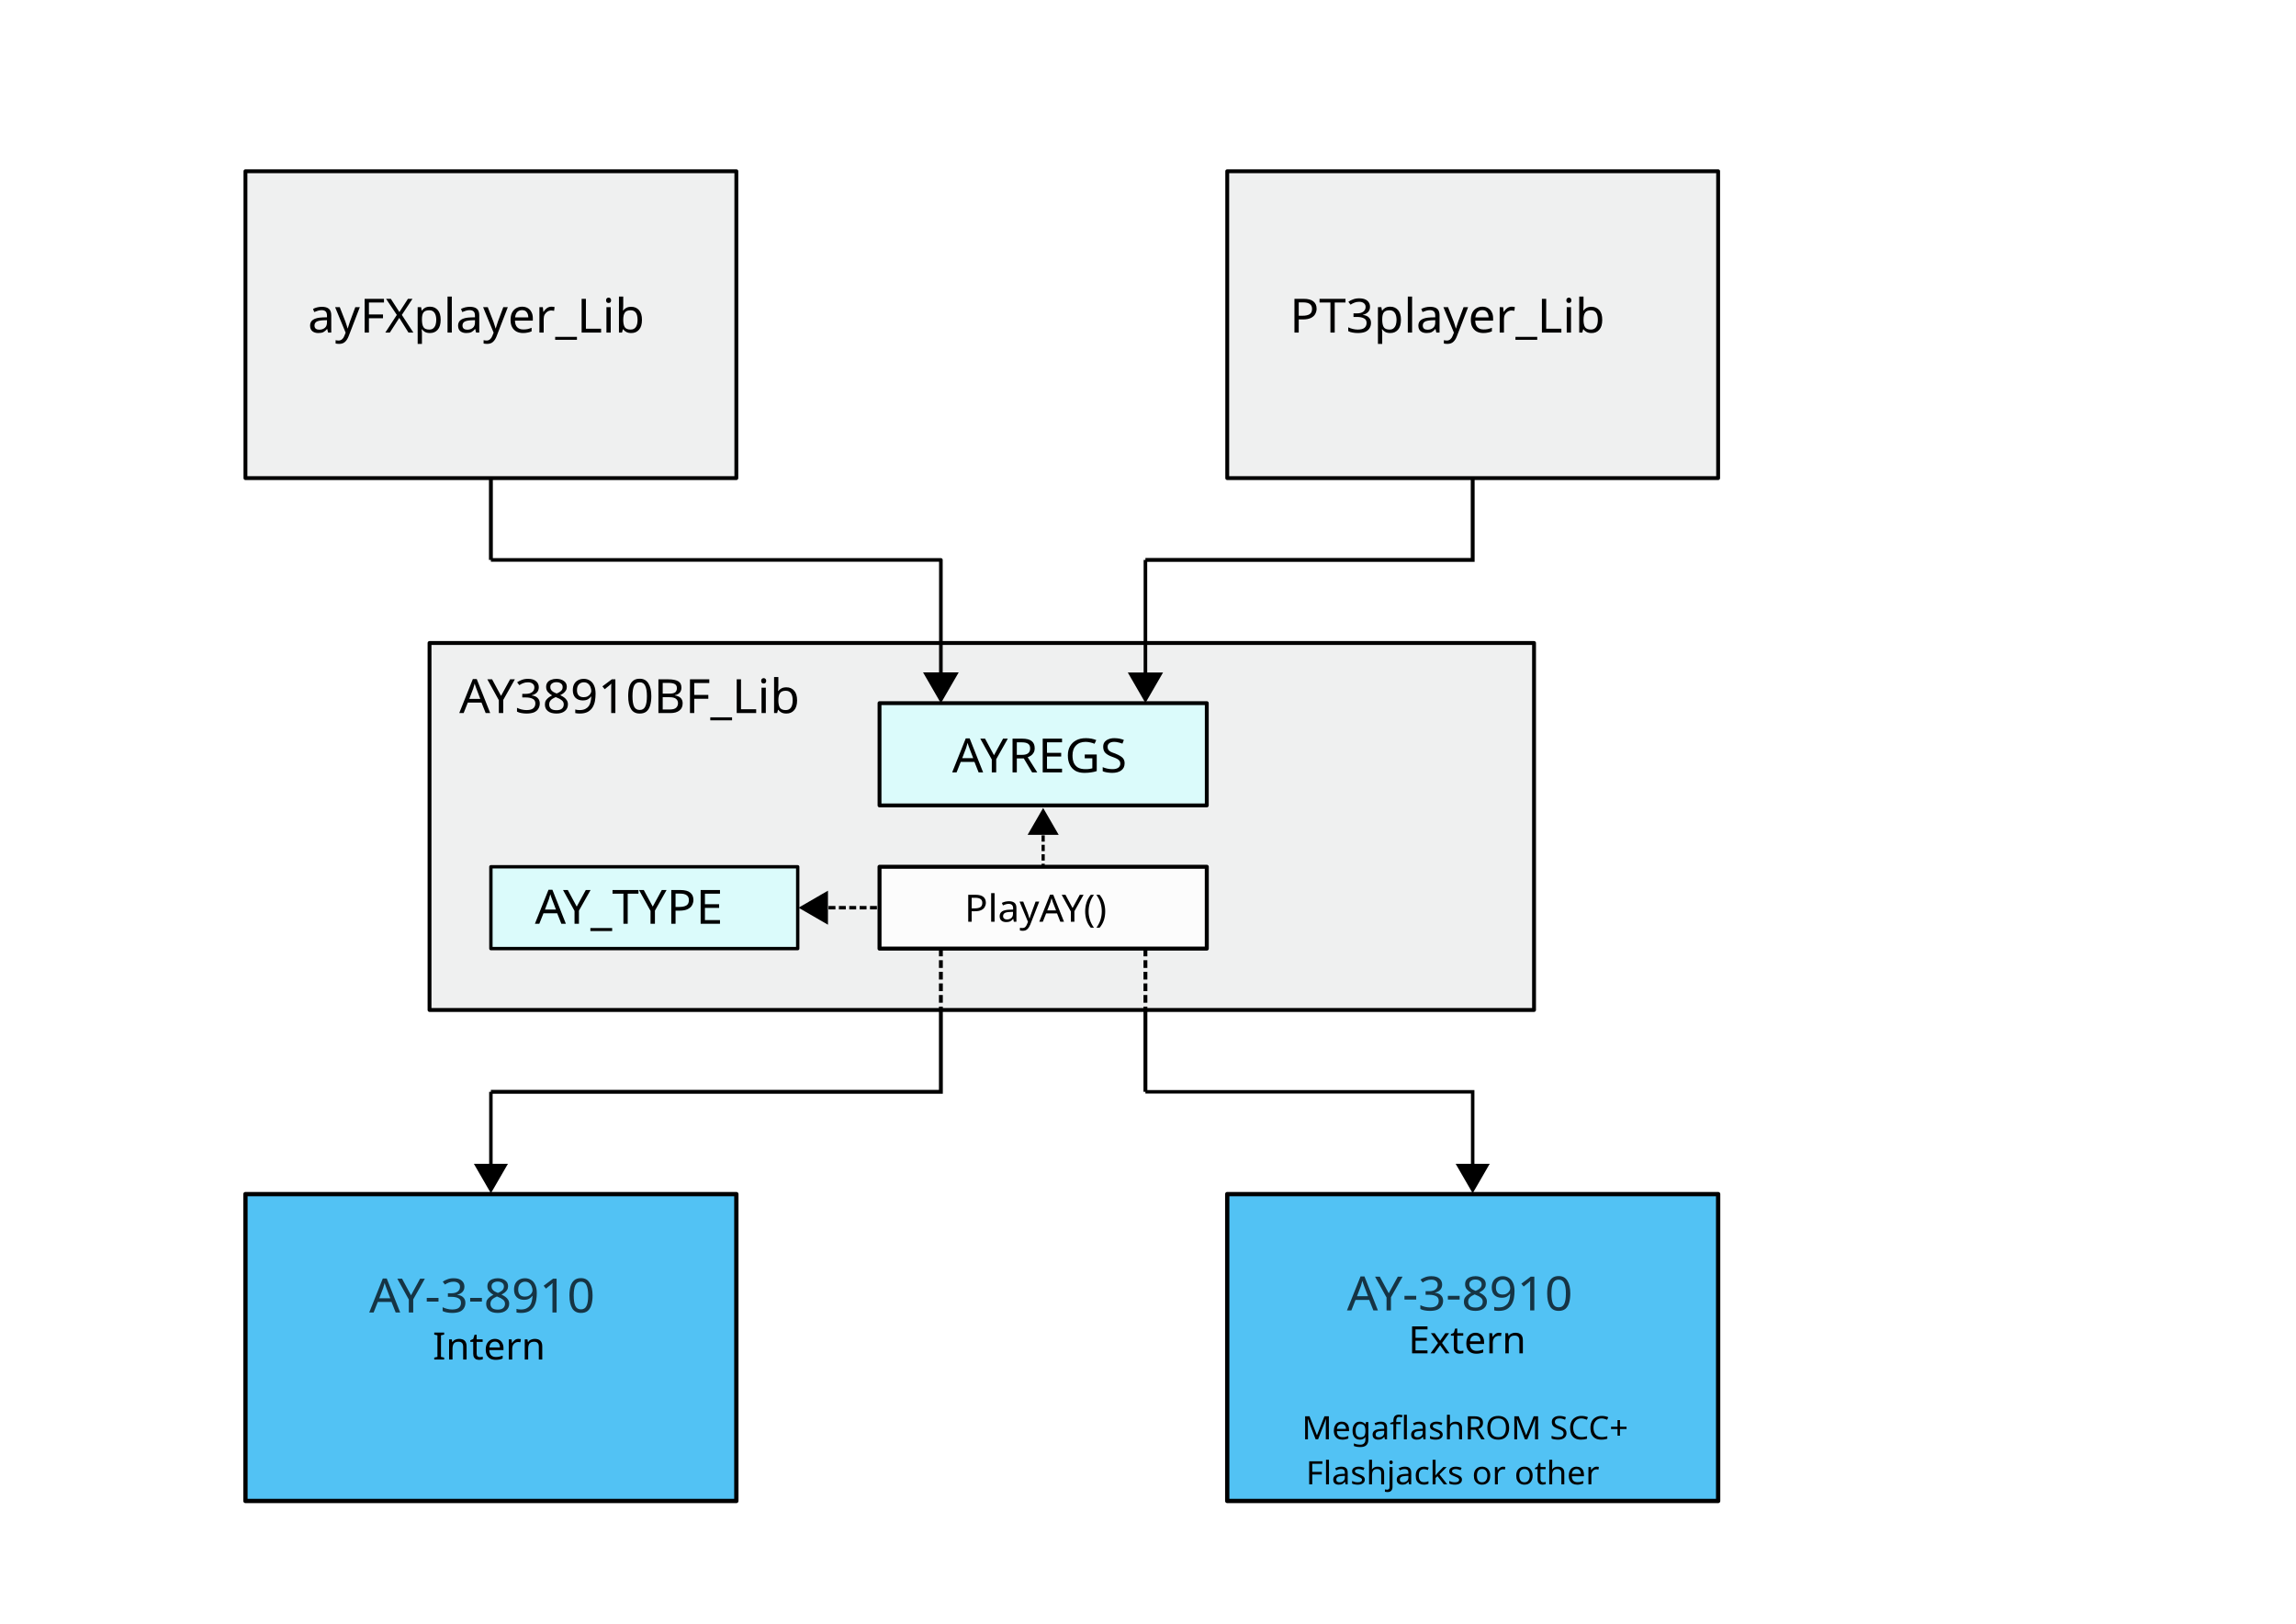
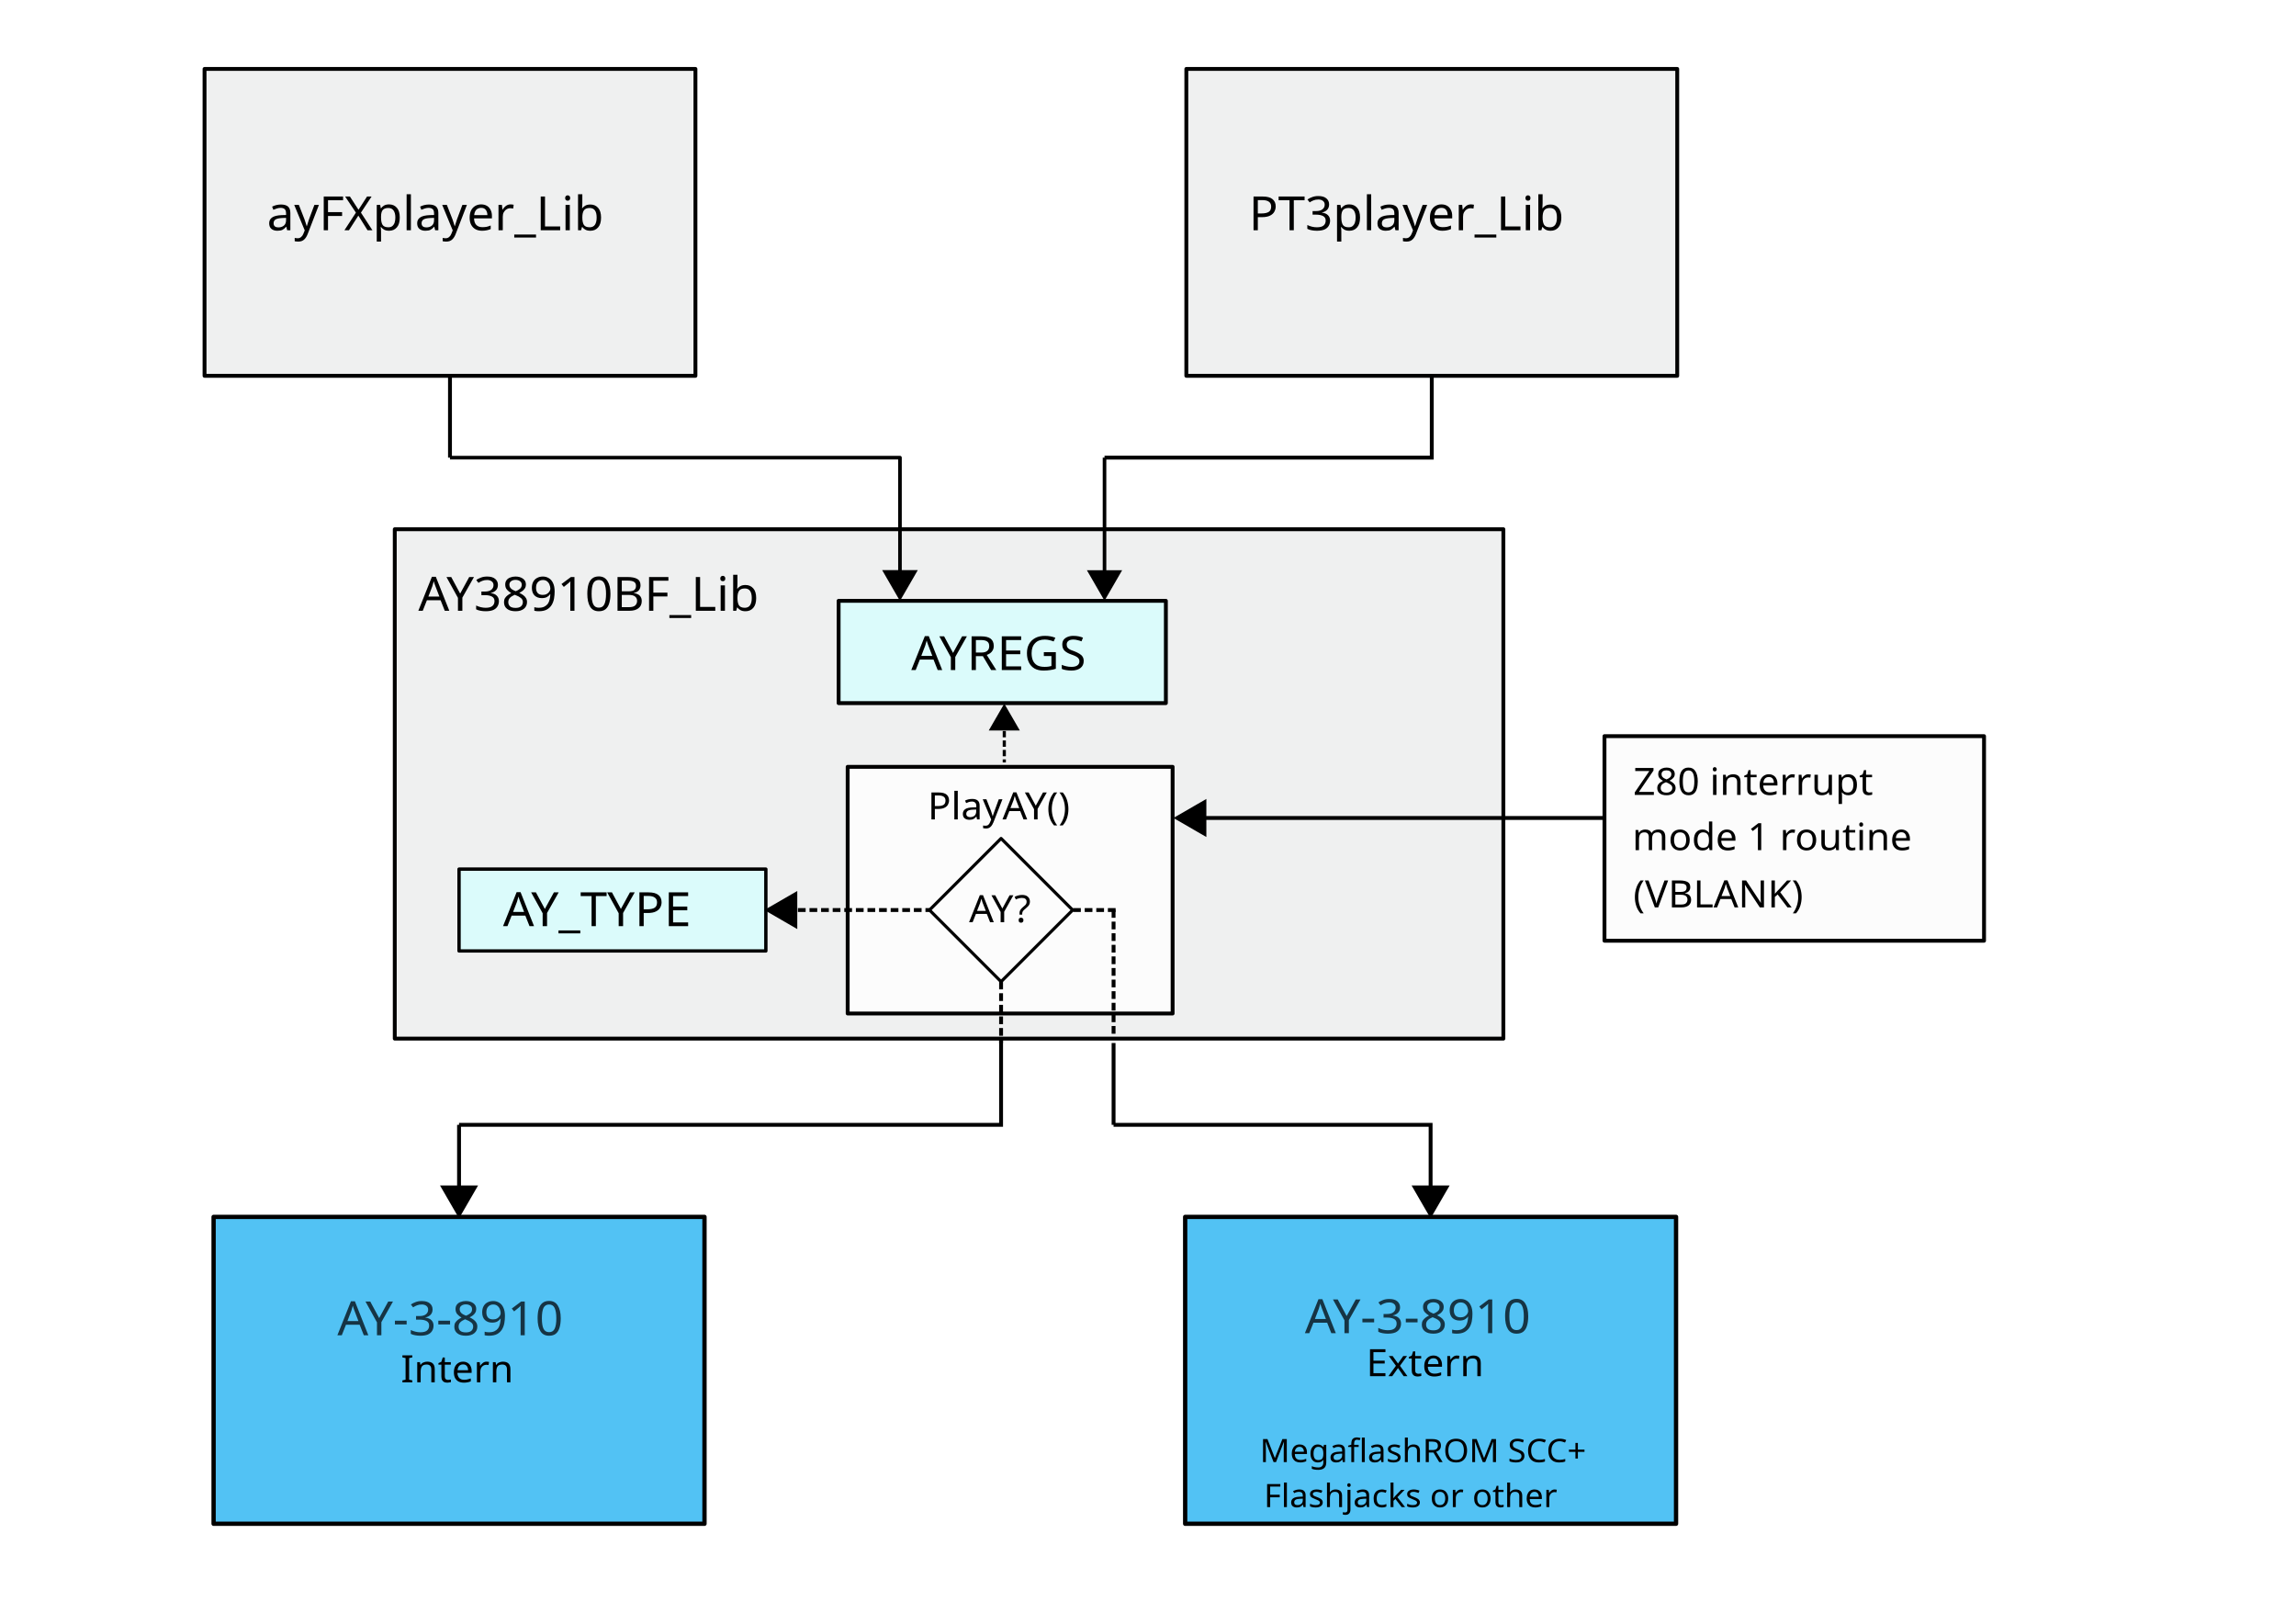
<svg xmlns="http://www.w3.org/2000/svg" width="297mm" height="210mm" viewBox="0 0 297 210" version="1.1" id="svg8">
  <defs id="defs2">
-     <marker orient="auto" refY="0.0" refX="0.0" id="marker1232" style="overflow:visible">
-       <path id="path1230" d="M 5.77,0.0 L -2.88,5.0 L -2.88,-5.0 L 5.77,0.0 z " style="fill-rule:evenodd;stroke:#000000;stroke-width:1pt;stroke-opacity:1;fill:#000000;fill-opacity:1" transform="scale(-0.8)" />
+     <marker style="overflow:visible" id="marker1232" refX="0" refY="0" orient="auto">
+       <path transform="scale(-0.8)" style="fill:#000000;fill-opacity:1;fill-rule:evenodd;stroke:#000000;stroke-width:1pt;stroke-opacity:1" d="M 5.77,0 -2.88,5 V -5 Z" id="path1230" />
    </marker>
-     <marker orient="auto" refY="0.0" refX="0.0" id="marker1226" style="overflow:visible">
-       <path id="path1224" d="M 5.77,0.0 L -2.88,5.0 L -2.88,-5.0 L 5.77,0.0 z " style="fill-rule:evenodd;stroke:#000000;stroke-width:1pt;stroke-opacity:1;fill:#000000;fill-opacity:1" transform="scale(0.8)" />
+     <marker style="overflow:visible" id="marker1226" refX="0" refY="0" orient="auto">
+       <path transform="scale(0.8)" style="fill:#000000;fill-opacity:1;fill-rule:evenodd;stroke:#000000;stroke-width:1pt;stroke-opacity:1" d="M 5.77,0 -2.88,5 V -5 Z" id="path1224" />
    </marker>
-     <marker orient="auto" refY="0.0" refX="0.0" id="marker1207" style="overflow:visible">
-       <path id="path1205" d="M 5.77,0.0 L -2.88,5.0 L -2.88,-5.0 L 5.77,0.0 z " style="fill-rule:evenodd;stroke:#000000;stroke-width:1pt;stroke-opacity:1;fill:#000000;fill-opacity:1" transform="scale(0.8)" />
+     <marker style="overflow:visible" id="marker1207" refX="0" refY="0" orient="auto">
+       <path transform="scale(0.8)" style="fill:#000000;fill-opacity:1;fill-rule:evenodd;stroke:#000000;stroke-width:1pt;stroke-opacity:1" d="M 5.77,0 -2.88,5 V -5 Z" id="path1205" />
    </marker>
-     <marker orient="auto" refY="0.0" refX="0.0" id="marker1203" style="overflow:visible">
-       <path id="path1201" d="M 5.77,0.0 L -2.88,5.0 L -2.88,-5.0 L 5.77,0.0 z " style="fill-rule:evenodd;stroke:#000000;stroke-width:1pt;stroke-opacity:1;fill:#000000;fill-opacity:1" transform="scale(0.8)" />
+     <marker style="overflow:visible" id="marker1203" refX="0" refY="0" orient="auto">
+       <path transform="scale(0.8)" style="fill:#000000;fill-opacity:1;fill-rule:evenodd;stroke:#000000;stroke-width:1pt;stroke-opacity:1" d="M 5.77,0 -2.88,5 V -5 Z" id="path1201" />
    </marker>
-     <marker orient="auto" refY="0.0" refX="0.0" id="marker1199" style="overflow:visible">
-       <path id="path1197" d="M 5.77,0.0 L -2.88,5.0 L -2.88,-5.0 L 5.77,0.0 z " style="fill-rule:evenodd;stroke:#000000;stroke-width:1pt;stroke-opacity:1;fill:#000000;fill-opacity:1" transform="scale(0.8)" />
+     <marker style="overflow:visible" id="marker1199" refX="0" refY="0" orient="auto">
+       <path transform="scale(0.8)" style="fill:#000000;fill-opacity:1;fill-rule:evenodd;stroke:#000000;stroke-width:1pt;stroke-opacity:1" d="M 5.77,0 -2.88,5 V -5 Z" id="path1197" />
    </marker>
-     <marker orient="auto" refY="0.0" refX="0.0" id="TriangleOutL" style="overflow:visible">
-       <path id="path1061" d="M 5.77,0.0 L -2.88,5.0 L -2.88,-5.0 L 5.77,0.0 z " style="fill-rule:evenodd;stroke:#000000;stroke-width:1pt;stroke-opacity:1;fill:#000000;fill-opacity:1" transform="scale(0.8)" />
+     <marker style="overflow:visible" id="TriangleOutL" refX="0" refY="0" orient="auto">
+       <path transform="scale(0.8)" style="fill:#000000;fill-opacity:1;fill-rule:evenodd;stroke:#000000;stroke-width:1pt;stroke-opacity:1" d="M 5.77,0 -2.88,5 V -5 Z" id="path1061" />
    </marker>
-     <marker orient="auto" refY="0.0" refX="0.0" id="marker1193" style="overflow:visible">
-       <path id="path1191" d="M 5.77,0.0 L -2.88,5.0 L -2.88,-5.0 L 5.77,0.0 z " style="fill-rule:evenodd;stroke:#000000;stroke-width:1pt;stroke-opacity:1;fill:#000000;fill-opacity:1" transform="scale(-0.8)" />
+     <marker style="overflow:visible" id="marker1193" refX="0" refY="0" orient="auto">
+       <path transform="scale(-0.8)" style="fill:#000000;fill-opacity:1;fill-rule:evenodd;stroke:#000000;stroke-width:1pt;stroke-opacity:1" d="M 5.77,0 -2.88,5 V -5 Z" id="path1191" />
    </marker>
-     <marker orient="auto" refY="0.0" refX="0.0" id="TriangleInM" style="overflow:visible">
-       <path id="path1055" d="M 5.77,0.0 L -2.88,5.0 L -2.88,-5.0 L 5.77,0.0 z " style="fill-rule:evenodd;stroke:#000000;stroke-width:1pt;stroke-opacity:1;fill:#000000;fill-opacity:1" transform="scale(-0.4)" />
+     <marker style="overflow:visible" id="TriangleInM" refX="0" refY="0" orient="auto">
+       <path transform="scale(-0.4)" style="fill:#000000;fill-opacity:1;fill-rule:evenodd;stroke:#000000;stroke-width:1pt;stroke-opacity:1" d="M 5.77,0 -2.88,5 V -5 Z" id="path1055" />
    </marker>
-     <marker orient="auto" refY="0.0" refX="0.0" id="TriangleInL" style="overflow:visible">
-       <path id="path1052" d="M 5.77,0.0 L -2.88,5.0 L -2.88,-5.0 L 5.77,0.0 z " style="fill-rule:evenodd;stroke:#000000;stroke-width:1pt;stroke-opacity:1;fill:#000000;fill-opacity:1" transform="scale(-0.8)" />
+     <marker style="overflow:visible" id="TriangleInL" refX="0" refY="0" orient="auto">
+       <path transform="scale(-0.8)" style="fill:#000000;fill-opacity:1;fill-rule:evenodd;stroke:#000000;stroke-width:1pt;stroke-opacity:1" d="M 5.77,0 -2.88,5 V -5 Z" id="path1052" />
    </marker>
-     <marker orient="auto" refY="0.0" refX="0.0" id="marker1185" style="overflow:visible">
-       <path id="path937" style="fill-rule:evenodd;stroke-width:0.625;stroke-linejoin:round;stroke:#000000;stroke-opacity:1;fill:#000000;fill-opacity:1" d="M 8.719,4.034 L -2.207,0.016 L 8.719,-4.002 C 6.973,-1.63 6.983,1.616 8.719,4.034 z " transform="scale(1.1) translate(1,0)" />
+     <marker style="overflow:visible" id="marker1185" refX="0" refY="0" orient="auto">
+       <path transform="matrix(1.1,0,0,1.1,1.1,0)" d="M 8.719,4.034 -2.207,0.016 8.719,-4.002 c -1.745,2.372 -1.735,5.617 -6e-7,8.035 z" style="fill:#000000;fill-opacity:1;fill-rule:evenodd;stroke:#000000;stroke-width:0.625;stroke-linejoin:round;stroke-opacity:1" id="path937" />
    </marker>
-     <marker orient="auto" refY="0.0" refX="0.0" id="marker1182" style="overflow:visible;">
-       <path id="path940" style="fill-rule:evenodd;stroke-width:0.625;stroke-linejoin:round;stroke:#000000;stroke-opacity:1;fill:#000000;fill-opacity:1" d="M 8.719,4.034 L -2.207,0.016 L 8.719,-4.002 C 6.973,-1.63 6.983,1.616 8.719,4.034 z " transform="scale(1.1) rotate(180) translate(1,0)" />
+     <marker style="overflow:visible" id="marker1182" refX="0" refY="0" orient="auto">
+       <path transform="matrix(-1.1,0,0,-1.1,-1.1,0)" d="M 8.719,4.034 -2.207,0.016 8.719,-4.002 c -1.745,2.372 -1.735,5.617 -6e-7,8.035 z" style="fill:#000000;fill-opacity:1;fill-rule:evenodd;stroke:#000000;stroke-width:0.625;stroke-linejoin:round;stroke-opacity:1" id="path940" />
    </marker>
-     <marker orient="auto" refY="0.0" refX="0.0" id="marker13357" style="overflow:visible;">
-       <path id="path13355" style="fill-rule:evenodd;stroke-width:0.625;stroke-linejoin:round;stroke:#000000;stroke-opacity:1;fill:#000000;fill-opacity:1" d="M 8.719,4.034 L -2.207,0.016 L 8.719,-4.002 C 6.973,-1.63 6.983,1.616 8.719,4.034 z " transform="scale(1.1) rotate(180) translate(1,0)" />
+     <marker style="overflow:visible" id="marker13357" refX="0" refY="0" orient="auto">
+       <path transform="matrix(-1.1,0,0,-1.1,-1.1,0)" d="M 8.719,4.034 -2.207,0.016 8.719,-4.002 c -1.745,2.372 -1.735,5.617 -6e-7,8.035 z" style="fill:#000000;fill-opacity:1;fill-rule:evenodd;stroke:#000000;stroke-width:0.625;stroke-linejoin:round;stroke-opacity:1" id="path13355" />
    </marker>
-     <marker orient="auto" refY="0.0" refX="0.0" id="marker11904" style="overflow:visible;">
-       <path id="path11902" style="fill-rule:evenodd;stroke-width:0.625;stroke-linejoin:round;stroke:#000000;stroke-opacity:1;fill:#000000;fill-opacity:1" d="M 8.719,4.034 L -2.207,0.016 L 8.719,-4.002 C 6.973,-1.63 6.983,1.616 8.719,4.034 z " transform="scale(1.1) rotate(180) translate(1,0)" />
+     <marker style="overflow:visible" id="marker11904" refX="0" refY="0" orient="auto">
+       <path transform="matrix(-1.1,0,0,-1.1,-1.1,0)" d="M 8.719,4.034 -2.207,0.016 8.719,-4.002 c -1.745,2.372 -1.735,5.617 -6e-7,8.035 z" style="fill:#000000;fill-opacity:1;fill-rule:evenodd;stroke:#000000;stroke-width:0.625;stroke-linejoin:round;stroke-opacity:1" id="path11902" />
    </marker>
-     <marker orient="auto" refY="0.0" refX="0.0" id="marker6699" style="overflow:visible;">
-       <path id="path6697" style="fill-rule:evenodd;stroke-width:0.625;stroke-linejoin:round;stroke:#000000;stroke-opacity:1;fill:#000000;fill-opacity:1" d="M 8.719,4.034 L -2.207,0.016 L 8.719,-4.002 C 6.973,-1.63 6.983,1.616 8.719,4.034 z " transform="scale(1.1) rotate(180) translate(1,0)" />
+     <marker style="overflow:visible" id="marker6699" refX="0" refY="0" orient="auto">
+       <path transform="matrix(-1.1,0,0,-1.1,-1.1,0)" d="M 8.719,4.034 -2.207,0.016 8.719,-4.002 c -1.745,2.372 -1.735,5.617 -6e-7,8.035 z" style="fill:#000000;fill-opacity:1;fill-rule:evenodd;stroke:#000000;stroke-width:0.625;stroke-linejoin:round;stroke-opacity:1" id="path6697" />
    </marker>
-     <marker orient="auto" refY="0.0" refX="0.0" id="marker6647" style="overflow:visible;">
-       <path id="path6645" style="fill-rule:evenodd;stroke-width:0.625;stroke-linejoin:round;stroke:#000000;stroke-opacity:1;fill:#000000;fill-opacity:1" d="M 8.719,4.034 L -2.207,0.016 L 8.719,-4.002 C 6.973,-1.63 6.983,1.616 8.719,4.034 z " transform="scale(1.1) rotate(180) translate(1,0)" />
+     <marker style="overflow:visible" id="marker6647" refX="0" refY="0" orient="auto">
+       <path transform="matrix(-1.1,0,0,-1.1,-1.1,0)" d="M 8.719,4.034 -2.207,0.016 8.719,-4.002 c -1.745,2.372 -1.735,5.617 -6e-7,8.035 z" style="fill:#000000;fill-opacity:1;fill-rule:evenodd;stroke:#000000;stroke-width:0.625;stroke-linejoin:round;stroke-opacity:1" id="path6645" />
    </marker>
-     <marker orient="auto" refY="0.0" refX="0.0" id="Arrow2Lend" style="overflow:visible;">
-       <path id="path5108" style="fill-rule:evenodd;stroke-width:0.625;stroke-linejoin:round;stroke:#000000;stroke-opacity:1;fill:#000000;fill-opacity:1" d="M 8.719,4.034 L -2.207,0.016 L 8.719,-4.002 C 6.973,-1.63 6.983,1.616 8.719,4.034 z " transform="scale(1.1) rotate(180) translate(1,0)" />
+     <marker style="overflow:visible" id="Arrow2Lend" refX="0" refY="0" orient="auto">
+       <path transform="matrix(-1.1,0,0,-1.1,-1.1,0)" d="M 8.719,4.034 -2.207,0.016 8.719,-4.002 c -1.745,2.372 -1.735,5.617 -6e-7,8.035 z" style="fill:#000000;fill-opacity:1;fill-rule:evenodd;stroke:#000000;stroke-width:0.625;stroke-linejoin:round;stroke-opacity:1" id="path5108" />
    </marker>
-     <marker orient="auto" refY="0.0" refX="0.0" id="Arrow2Lstart" style="overflow:visible">
-       <path id="path5105" style="fill-rule:evenodd;stroke-width:0.625;stroke-linejoin:round;stroke:#000000;stroke-opacity:1;fill:#000000;fill-opacity:1" d="M 8.719,4.034 L -2.207,0.016 L 8.719,-4.002 C 6.973,-1.63 6.983,1.616 8.719,4.034 z " transform="scale(1.1) translate(1,0)" />
+     <marker style="overflow:visible" id="Arrow2Lstart" refX="0" refY="0" orient="auto">
+       <path transform="matrix(1.1,0,0,1.1,1.1,0)" d="M 8.719,4.034 -2.207,0.016 8.719,-4.002 c -1.745,2.372 -1.735,5.617 -6e-7,8.035 z" style="fill:#000000;fill-opacity:1;fill-rule:evenodd;stroke:#000000;stroke-width:0.625;stroke-linejoin:round;stroke-opacity:1" id="path5105" />
    </marker>
-     <marker orient="auto" refY="0.0" refX="0.0" id="Arrow1Lstart" style="overflow:visible">
-       <path id="path5087" d="M 0.0,0.0 L 5.0,-5.0 L -12.5,0.0 L 5.0,5.0 L 0.0,0.0 z " style="fill-rule:evenodd;stroke:#000000;stroke-width:1pt;stroke-opacity:1;fill:#000000;fill-opacity:1" transform="scale(0.8) translate(12.5,0)" />
+     <marker style="overflow:visible" id="Arrow1Lstart" refX="0" refY="0" orient="auto">
+       <path transform="matrix(0.8,0,0,0.8,10,0)" style="fill:#000000;fill-opacity:1;fill-rule:evenodd;stroke:#000000;stroke-width:1pt;stroke-opacity:1" d="M 0,0 5,-5 -12.5,0 5,5 Z" id="path5087" />
    </marker>
-     <marker style="overflow:visible;" id="marker6217" refX="0.0" refY="0.0" orient="auto">
-       <path transform="scale(0.8) rotate(180) translate(12.5,0)" style="fill-rule:evenodd;stroke:#000000;stroke-width:1pt;stroke-opacity:1;fill:#000000;fill-opacity:1" d="M 0.0,0.0 L 5.0,-5.0 L -12.5,0.0 L 5.0,5.0 L 0.0,0.0 z " id="path6215" />
+     <marker orient="auto" refY="0" refX="0" id="marker6217" style="overflow:visible">
+       <path id="path6215" d="M 0,0 5,-5 -12.5,0 5,5 Z" style="fill:#000000;fill-opacity:1;fill-rule:evenodd;stroke:#000000;stroke-width:1pt;stroke-opacity:1" transform="matrix(-0.8,0,0,-0.8,-10,0)" />
+     </marker>
+     <marker style="overflow:visible" id="marker1193-6" refX="0" refY="0" orient="auto">
+       <path transform="scale(-0.8)" style="fill:#000000;fill-opacity:1;fill-rule:evenodd;stroke:#000000;stroke-width:1pt;stroke-opacity:1" d="M 5.77,0 -2.88,5 V -5 Z" id="path1191-4" />
    </marker>
  </defs>
  <g id="layer1" transform="translate(0,-87)">
-     <rect style="opacity:1;fill:none;fill-opacity:0.992;stroke:none;stroke-width:0.496;stroke-linecap:butt;stroke-linejoin:round;stroke-miterlimit:4;stroke-dasharray:none;stroke-dashoffset:0;stroke-opacity:1;paint-order:normal" id="rect888" width="227.542" height="185.208" x="13.229" y="101.208" />
-     <g id="g13475" transform="translate(-7.6293945e-6,-5.291662)">
-       <rect style="opacity:1;fill:#eff0f0;fill-opacity:1;stroke:#000000;stroke-width:0.5;stroke-linecap:square;stroke-linejoin:round;stroke-miterlimit:4;stroke-dasharray:none;stroke-opacity:1;paint-order:normal" id="rect5055" width="63.5" height="39.688" x="31.75" y="114.438" />
-       <text xml:space="preserve" style="font-style:normal;font-weight:normal;font-size:10.328px;line-height:1.25;font-family:sans-serif;letter-spacing:0px;word-spacing:0px;fill:#000000;fill-opacity:1;stroke:none;stroke-width:0.258" x="39.307" y="137.084" id="text5059" transform="scale(1.013181,0.98699)">
-         <tspan id="tspan5057" x="39.307" y="137.084" style="font-size:6.197px;stroke-width:0.258">ayFXplayer_Lib</tspan>
-       </text>
-     </g>
-     <flowRoot xml:space="preserve" id="flowRoot5063" style="font-style:normal;font-weight:normal;font-size:40px;line-height:1.25;font-family:sans-serif;letter-spacing:0px;word-spacing:0px;fill:#000000;fill-opacity:1;stroke:none" transform="matrix(0.2645833,0,0,0.2645833,0,87)">
+     <rect style="opacity:1;fill:none;fill-opacity:0.992;stroke:none;stroke-width:0.496;stroke-linecap:butt;stroke-linejoin:round;stroke-miterlimit:4;stroke-dasharray:none;stroke-dashoffset:0;stroke-opacity:1;paint-order:normal" id="rect888" width="227.542" height="185.208" x="-5.67" y="51.693" />
+     <flowRoot xml:space="preserve" id="flowRoot5063" style="font-style:normal;font-weight:normal;font-size:40px;line-height:1.25;font-family:sans-serif;letter-spacing:0px;word-spacing:0px;fill:#000000;fill-opacity:1;stroke:none" transform="matrix(0.2645833,0,0,0.2645833,-18.8988,37.48511)">
      <flowRegion id="flowRegion5065">
        <rect id="rect5067" width="410" height="150" x="370" y="263.701" />
      </flowRegion>
      <flowPara id="flowPara5069" />
    </flowRoot>
-     <g id="g13470" transform="translate(-7.6293945e-6,-5.291662)">
-       <rect style="opacity:1;fill:#eff0f0;fill-opacity:1;stroke:#000000;stroke-width:0.5;stroke-linecap:square;stroke-linejoin:round;stroke-miterlimit:4;stroke-dasharray:none;stroke-opacity:1;paint-order:normal" id="rect5071" width="63.5" height="39.688" x="158.75" y="114.438" />
-       <text xml:space="preserve" style="font-style:normal;font-weight:normal;font-size:10.328px;line-height:1.25;font-family:sans-serif;letter-spacing:0px;word-spacing:0px;fill:#000000;fill-opacity:1;stroke:none;stroke-width:0.258" x="164.655" y="137.084" id="text5075" transform="scale(1.013181,0.98699)">
-         <tspan id="tspan5073" x="164.655" y="137.084" style="font-size:6.197px;stroke-width:0.258">PT3player_Lib</tspan>
+     <g id="g7601">
+       <g transform="translate(-5.291667,-18.52083)" id="g13475">
+         <rect y="114.438" x="31.75" height="39.688" width="63.5" id="rect5055" style="opacity:1;fill:#eff0f0;fill-opacity:1;stroke:#000000;stroke-width:0.5;stroke-linecap:square;stroke-linejoin:round;stroke-miterlimit:4;stroke-dasharray:none;stroke-opacity:1;paint-order:normal" />
+         <text transform="scale(1.013181,0.98699)" id="text5059" y="137.084" x="39.307" style="font-style:normal;font-weight:normal;font-size:10.328px;line-height:1.25;font-family:sans-serif;letter-spacing:0px;word-spacing:0px;fill:#000000;fill-opacity:1;stroke:none;stroke-width:0.258" xml:space="preserve">
+           <tspan style="font-size:6.197px;stroke-width:0.258" y="137.084" x="39.307" id="tspan5057">ayFXplayer_Lib</tspan>
+         </text>
+       </g>
+       <g transform="translate(-5.291667,-18.52083)" id="g13470">
+         <rect y="114.438" x="158.75" height="39.688" width="63.5" id="rect5071" style="opacity:1;fill:#eff0f0;fill-opacity:1;stroke:#000000;stroke-width:0.5;stroke-linecap:square;stroke-linejoin:round;stroke-miterlimit:4;stroke-dasharray:none;stroke-opacity:1;paint-order:normal" />
+         <text transform="scale(1.013181,0.98699)" id="text5075" y="137.084" x="164.655" style="font-style:normal;font-weight:normal;font-size:10.328px;line-height:1.25;font-family:sans-serif;letter-spacing:0px;word-spacing:0px;fill:#000000;fill-opacity:1;stroke:none;stroke-width:0.258" xml:space="preserve">
+           <tspan style="font-size:6.197px;stroke-width:0.258" y="137.084" x="164.655" id="tspan5073">PT3player_Lib</tspan>
+         </text>
+       </g>
+       <path id="path6197" d="M 58.208,146.188 V 135.604" style="display:inline;fill:none;fill-rule:evenodd;stroke:#000000;stroke-width:0.5;stroke-linecap:butt;stroke-linejoin:miter;stroke-miterlimit:4;stroke-dasharray:none;stroke-opacity:1" />
+       <path id="path6695" d="m 144.047,232.479 h 41.01 v 9.26" style="display:inline;fill:none;fill-rule:evenodd;stroke:#000000;stroke-width:0.5;stroke-linecap:butt;stroke-linejoin:miter;stroke-miterlimit:4;stroke-dasharray:none;stroke-opacity:1;marker-end:url(#marker1203)" />
+       <path id="path10833" d="m 144.047,221.896 v 10.583 h -1e-5" style="display:inline;fill:none;fill-rule:evenodd;stroke:#000000;stroke-width:0.5;stroke-linecap:butt;stroke-linejoin:miter;stroke-miterlimit:4;stroke-dasharray:none;stroke-opacity:1" />
+       <path id="path11277" d="m 129.495,221.329 v 11.15 H 59.38" style="display:inline;fill:none;fill-rule:evenodd;stroke:#000000;stroke-width:0.5;stroke-linecap:butt;stroke-linejoin:miter;stroke-miterlimit:4;stroke-dasharray:none;stroke-opacity:1" />
+       <path id="path12694" d="m 185.208,135.604 v 10.583 H 142.875" style="display:inline;fill:none;fill-rule:evenodd;stroke:#000000;stroke-width:0.5;stroke-linecap:butt;stroke-linejoin:miter;stroke-miterlimit:4;stroke-dasharray:none;stroke-opacity:1" />
+       <rect y="155.448" x="51.065" height="65.881" width="143.404" id="rect4518" style="opacity:1;fill:#eff0f0;fill-opacity:1;stroke:#000000;stroke-width:0.5;stroke-linecap:square;stroke-linejoin:round;stroke-miterlimit:4;stroke-dasharray:none;stroke-opacity:1;paint-order:normal" />
+       <text transform="scale(1.013181,0.98699)" id="text4522" y="168.18" x="53.409" style="font-style:normal;font-weight:normal;font-size:10.328px;line-height:1.25;font-family:sans-serif;letter-spacing:0px;word-spacing:0px;fill:#000000;fill-opacity:1;stroke:none;stroke-width:0.258" xml:space="preserve">
+         <tspan style="font-size:6.197px;stroke-width:0.258" y="168.18" x="53.409" id="tspan4520">AY38910BF_Lib</tspan>
+       </text>
+       <path id="path13353" d="m 59.38,232.479 v 9.26" style="fill:none;fill-rule:evenodd;stroke:#000000;stroke-width:0.5;stroke-linecap:butt;stroke-linejoin:miter;stroke-miterlimit:4;stroke-dasharray:none;stroke-opacity:1;marker-end:url(#marker1207)" />
+       <path id="path5085" d="m 58.208,146.188 h 58.208 v 15.875" style="display:inline;fill:none;fill-rule:evenodd;stroke:#000000;stroke-width:0.468;stroke-linecap:butt;stroke-linejoin:round;stroke-miterlimit:4;stroke-dasharray:none;stroke-opacity:1;marker-end:url(#TriangleOutL)" />
+       <rect y="186.177" x="109.651" height="31.902" width="42.033" id="rect13679" style="opacity:1;fill:#fcfcfc;fill-opacity:0.992;stroke:#000000;stroke-width:0.5;stroke-linecap:butt;stroke-linejoin:round;stroke-miterlimit:4;stroke-dasharray:none;stroke-dashoffset:0;stroke-opacity:1;paint-order:normal" />
+       <text transform="scale(1.013181,0.98699)" id="text4522-18-58" y="195.524" x="118.433" style="font-style:normal;font-weight:normal;font-size:10.328px;line-height:1.25;font-family:sans-serif;letter-spacing:0px;word-spacing:0px;fill:#000000;fill-opacity:1;stroke:none;stroke-width:0.258" xml:space="preserve">
+         <tspan style="font-size:4.939px;stroke-width:0.258" y="195.524" x="118.433" id="tspan4520-2-0">PlayAY()</tspan>
+       </text>
+       <g transform="translate(-5.442854,5.594059)" id="g13752">
+         <rect y="238.792" x="158.75" height="39.688" width="63.5" id="rect6631" style="opacity:1;fill:#13acf0;fill-opacity:0.728;stroke:#000000;stroke-width:0.556;stroke-linecap:square;stroke-linejoin:round;stroke-miterlimit:4;stroke-dasharray:none;stroke-opacity:1;paint-order:normal" />
+         <text transform="scale(1.013181,0.98699)" id="text6635" y="257.18" x="171.967" style="font-style:normal;font-weight:normal;font-size:10.328px;line-height:1.25;font-family:sans-serif;letter-spacing:0px;word-spacing:0px;fill:#000004;fill-opacity:0.728;stroke:none;stroke-width:0.258" xml:space="preserve">
+           <tspan style="font-size:6.197px;fill:#000004;fill-opacity:0.728;stroke-width:0.258" y="257.18" x="171.967" id="tspan6633">AY-3-8910</tspan>
+         </text>
+         <text xml:space="preserve" style="font-style:normal;font-weight:normal;font-size:10.328px;line-height:1.25;font-family:sans-serif;letter-spacing:0px;word-spacing:0px;fill:#000000;fill-opacity:1;stroke:none;stroke-width:0.258" x="179.801" y="262.809" id="text4522-18-5" transform="scale(1.013181,0.98699)">
+           <tspan id="tspan4520-2-1" x="179.801" y="262.809" style="font-size:4.939px;stroke-width:0.258">Extern</tspan>
+         </text>
+         <text xml:space="preserve" style="font-style:normal;font-weight:normal;font-size:10.328px;line-height:1.25;font-family:sans-serif;letter-spacing:0px;word-spacing:0px;fill:#000000;fill-opacity:1;stroke:none;stroke-width:0.258" x="166.222" y="274.068" id="text4522-18-5-2" transform="scale(1.013181,0.98699)">
+           <tspan id="tspan4520-2-1-4" x="166.222" y="274.068" style="font-size:4.233px;stroke-width:0.258">MegaflashROM SCC+</tspan>
+           <tspan x="166.222" y="286.978" style="font-size:4.939px;stroke-width:0.258" id="tspan13706" />
+         </text>
+         <text xml:space="preserve" style="font-style:normal;font-weight:normal;font-size:10.328px;line-height:1.25;font-family:sans-serif;letter-spacing:0px;word-spacing:0px;fill:#000000;fill-opacity:1;stroke:none;stroke-width:0.258" x="166.744" y="279.966" id="text4522-18-5-2-2" transform="scale(1.013181,0.98699)">
+           <tspan id="tspan4520-2-1-4-3" x="166.744" y="279.966" style="font-size:4.233px;stroke-width:0.258">Flashjacks or other</tspan>
+           <tspan x="166.744" y="292.876" style="font-size:4.939px;stroke-width:0.258" id="tspan13706-7" />
+         </text>
+       </g>
+       <g transform="translate(-4.119937,5.594059)" id="g13739">
+         <rect style="opacity:1;fill:#13acf0;fill-opacity:0.728;stroke:#000000;stroke-width:0.556;stroke-linecap:square;stroke-linejoin:round;stroke-miterlimit:4;stroke-dasharray:none;stroke-opacity:1;paint-order:normal" id="rect4518-8" width="63.5" height="39.688" x="31.75" y="238.792" />
+         <text xml:space="preserve" style="font-style:normal;font-weight:normal;font-size:10.328px;line-height:1.25;font-family:sans-serif;letter-spacing:0px;word-spacing:0px;fill:#000004;fill-opacity:0.728;stroke:none;stroke-width:0.258" x="47.141" y="257.448" id="text4522-9" transform="scale(1.013181,0.98699)">
+           <tspan id="tspan4520-5" x="47.141" y="257.448" style="font-size:6.197px;fill:#000004;fill-opacity:0.728;stroke-width:0.258">AY-3-8910</tspan>
+         </text>
+         <text xml:space="preserve" style="font-style:normal;font-weight:normal;font-size:10.328px;line-height:1.25;font-family:sans-serif;letter-spacing:0px;word-spacing:0px;fill:#000000;fill-opacity:1;stroke:none;stroke-width:0.258" x="55.237" y="263.614" id="text4522-18" transform="scale(1.013181,0.98699)">
+           <tspan id="tspan4520-2" x="55.237" y="263.614" style="font-size:4.939px;stroke-width:0.258">Intern</tspan>
+         </text>
+       </g>
+       <rect y="164.708" x="108.479" height="13.229" width="42.333" id="rect11284" style="opacity:1;fill:#d3ffff;fill-opacity:0.728;stroke:#000000;stroke-width:0.5;stroke-linecap:butt;stroke-linejoin:round;stroke-miterlimit:4;stroke-dasharray:none;stroke-dashoffset:0;stroke-opacity:1;paint-order:normal" />
+       <text transform="scale(1.013181,0.98699)" id="text4522-1" y="175.954" x="116.344" style="font-style:normal;font-weight:normal;font-size:10.328px;line-height:1.25;font-family:sans-serif;letter-spacing:0px;word-spacing:0px;fill:#000000;fill-opacity:1;stroke:none;stroke-width:0.258" xml:space="preserve">
+         <tspan style="font-size:6.197px;stroke-width:0.258" y="175.954" x="116.344" id="tspan4520-3">AYREGS</tspan>
+       </text>
+       <rect y="199.407" x="59.38" height="10.583" width="39.688" id="rect11284-9" style="opacity:1;fill:#d3ffff;fill-opacity:0.728;stroke:#000000;stroke-width:0.433;stroke-linecap:butt;stroke-linejoin:round;stroke-miterlimit:4;stroke-dasharray:none;stroke-dashoffset:0;stroke-opacity:1;paint-order:normal" />
+       <text transform="scale(1.013181,0.98699)" id="text4522-1-7" y="209.502" x="64.227" style="font-style:normal;font-weight:normal;font-size:10.328px;line-height:1.25;font-family:sans-serif;letter-spacing:0px;word-spacing:0px;fill:#000000;fill-opacity:1;stroke:none;stroke-width:0.258" xml:space="preserve">
+         <tspan style="font-size:6.197px;stroke-width:0.258" y="209.502" x="64.227" id="tspan4520-3-8">AY_TYPE</tspan>
+       </text>
+       <path id="path917" d="m 101.713,204.698 h 18.521" style="display:inline;fill:none;fill-rule:evenodd;stroke:#000000;stroke-width:0.5;stroke-linecap:butt;stroke-linejoin:miter;stroke-miterlimit:4;stroke-dasharray:1, 0.5;stroke-dashoffset:0;stroke-opacity:1;marker-start:url(#marker1193)" />
+       <path id="path1222" d="m 142.875,146.188 v 15.875" style="fill:none;fill-rule:evenodd;stroke:#000000;stroke-width:0.463;stroke-linecap:butt;stroke-linejoin:miter;stroke-miterlimit:4;stroke-dasharray:none;stroke-opacity:1;marker-end:url(#marker1226)" />
+       <path id="path1228" d="m 129.91,180.319 v 5.292" style="fill:none;fill-rule:evenodd;stroke:#000000;stroke-width:0.408;stroke-linecap:butt;stroke-linejoin:miter;stroke-miterlimit:4;stroke-dasharray:0.816, 0.408;stroke-dashoffset:0;stroke-opacity:1;marker-start:url(#marker1232)" />
+       <path d="m 129.495,213.959 -9.26,-9.26 9.26,-9.26 9.26,9.26 z" id="path5482" style="opacity:1;fill:none;fill-opacity:0.992;stroke:#000000;stroke-width:0.4;stroke-linecap:butt;stroke-linejoin:round;stroke-miterlimit:4;stroke-dasharray:none;stroke-dashoffset:0;stroke-opacity:1;paint-order:normal" />
+       <path id="path12522" d="m 129.495,213.959 v 7.938" style="display:inline;fill:none;fill-rule:evenodd;stroke:#000000;stroke-width:0.5;stroke-linecap:butt;stroke-linejoin:miter;stroke-miterlimit:4;stroke-dasharray:1, 0.5;stroke-dashoffset:0;stroke-opacity:1" />
+       <path id="path12524" d="m 144.047,204.698 v 16.631" style="display:inline;fill:none;fill-rule:evenodd;stroke:#000000;stroke-width:0.5;stroke-linecap:butt;stroke-linejoin:miter;stroke-miterlimit:4;stroke-dasharray:1, 0.5;stroke-dashoffset:0;stroke-opacity:1" />
+       <path id="path12522-9" d="m 144.311,204.698 h -5.556" style="display:inline;fill:none;fill-rule:evenodd;stroke:#000000;stroke-width:0.5;stroke-linecap:butt;stroke-linejoin:miter;stroke-miterlimit:4;stroke-dasharray:1, 0.5;stroke-dashoffset:0;stroke-opacity:1" />
+       <text transform="scale(1.013181,0.98699)" id="text4522-18-58-7" y="208.994" x="123.721" style="font-style:normal;font-weight:normal;font-size:10.328px;line-height:1.25;font-family:sans-serif;letter-spacing:0px;word-spacing:0px;fill:#000000;fill-opacity:1;stroke:none;stroke-width:0.258" xml:space="preserve">
+         <tspan style="font-size:4.939px;stroke-width:0.258" y="208.994" x="123.721" id="tspan4520-2-0-2">AY?</tspan>
+       </text>
+       <path id="path917-5" d="m 154.63,192.792 h 52.917" style="display:inline;fill:none;fill-rule:evenodd;stroke:#000000;stroke-width:0.5;stroke-linecap:butt;stroke-linejoin:miter;stroke-miterlimit:4;stroke-dasharray:none;stroke-dashoffset:0;stroke-opacity:1;marker-start:url(#marker1193-6)" />
+       <rect y="182.209" x="207.547" height="26.458" width="49.099" id="rect13679-4" style="opacity:1;fill:#fcfcfc;fill-opacity:0.992;stroke:#000000;stroke-width:0.5;stroke-linecap:butt;stroke-linejoin:round;stroke-miterlimit:4;stroke-dasharray:none;stroke-dashoffset:0;stroke-opacity:1;paint-order:normal" />
+       <text transform="scale(1.013181,0.98699)" id="text4522-18-58-9" y="207.051" x="208.526" style="font-style:normal;font-weight:normal;font-size:10.328px;line-height:1.25;font-family:sans-serif;letter-spacing:0px;word-spacing:0px;fill:#000000;fill-opacity:1;stroke:none;stroke-width:0.258" xml:space="preserve">
+         <tspan style="font-size:4.939px;stroke-width:0.258" y="207.051" x="208.526" id="tspan4520-2-0-0">(VBLANK)</tspan>
+       </text>
+       <text transform="scale(1.013181,0.98699)" id="text4522-18-58-9-6" y="192.307" x="208.526" style="font-style:normal;font-weight:normal;font-size:10.328px;line-height:1.25;font-family:sans-serif;letter-spacing:0px;word-spacing:0px;fill:#000000;fill-opacity:1;stroke:none;stroke-width:0.258" xml:space="preserve">
+         <tspan style="font-size:4.939px;stroke-width:0.258" y="192.307" x="208.526" id="tspan4520-2-0-0-9">Z80 interrupt</tspan>
+       </text>
+       <text transform="scale(1.013181,0.98699)" id="text4522-18-58-9-6-6" y="199.545" x="208.396" style="font-style:normal;font-weight:normal;font-size:10.328px;line-height:1.25;font-family:sans-serif;letter-spacing:0px;word-spacing:0px;fill:#000000;fill-opacity:1;stroke:none;stroke-width:0.258" xml:space="preserve">
+         <tspan style="font-size:4.939px;stroke-width:0.258" y="199.545" x="208.396" id="tspan4520-2-0-0-9-9">mode 1 routine</tspan>
      </text>
    </g>
-     <path style="display:inline;fill:none;fill-rule:evenodd;stroke:#000000;stroke-width:0.5;stroke-linecap:butt;stroke-linejoin:miter;stroke-miterlimit:4;stroke-dasharray:none;stroke-opacity:1" d="M 63.5,159.417 V 148.833" id="path6197" />
-     <path style="display:inline;fill:none;fill-rule:evenodd;stroke:#000000;stroke-width:0.447;stroke-linecap:butt;stroke-linejoin:miter;stroke-miterlimit:4;stroke-dasharray:none;stroke-opacity:1;marker-end:url(#marker1203)" d="M 148.167,228.208 H 190.5 v 10.583" id="path6695" />
-     <path style="display:inline;fill:none;fill-rule:evenodd;stroke:#000000;stroke-width:0.5;stroke-linecap:butt;stroke-linejoin:miter;stroke-miterlimit:4;stroke-dasharray:none;stroke-opacity:1" d="m 148.167,217.625 v 10.583 h -10e-6" id="path10833" />
-     <path style="display:inline;fill:none;fill-rule:evenodd;stroke:#000000;stroke-width:0.5;stroke-linecap:butt;stroke-linejoin:miter;stroke-miterlimit:4;stroke-dasharray:none;stroke-opacity:1" d="m 121.708,217.625 v 10.583 H 63.5" id="path11277" />
-     <path style="display:inline;fill:none;fill-rule:evenodd;stroke:#000000;stroke-width:0.5;stroke-linecap:butt;stroke-linejoin:miter;stroke-miterlimit:4;stroke-dasharray:none;stroke-opacity:1" d="m 190.5,148.833 v 10.583 h -42.333" id="path12694" />
-     <rect style="opacity:1;fill:#eff0f0;fill-opacity:1;stroke:#000000;stroke-width:0.5;stroke-linecap:square;stroke-linejoin:round;stroke-miterlimit:4;stroke-dasharray:none;stroke-opacity:1;paint-order:normal" id="rect4518" width="142.875" height="47.465" x="55.562" y="170.16" />
-     <text xml:space="preserve" style="font-style:normal;font-weight:normal;font-size:10.328px;line-height:1.25;font-family:sans-serif;letter-spacing:0px;word-spacing:0px;fill:#000000;fill-opacity:1;stroke:none;stroke-width:0.258" x="58.631" y="181.584" id="text4522" transform="scale(1.013181,0.98699)">
-       <tspan id="tspan4520" x="58.631" y="181.584" style="font-size:6.197px;stroke-width:0.258">AY38910BF_Lib</tspan>
-     </text>
-     <path style="display:inline;fill:none;fill-rule:evenodd;stroke:#000000;stroke-width:0.5;stroke-linecap:butt;stroke-linejoin:miter;stroke-miterlimit:4;stroke-dasharray:1, 0.5;stroke-dashoffset:0;stroke-opacity:1" d="m 121.708,209.688 h 0 v 7.938" id="path12522" />
-     <path style="display:inline;fill:none;fill-rule:evenodd;stroke:#000000;stroke-width:0.5;stroke-linecap:butt;stroke-linejoin:miter;stroke-miterlimit:4;stroke-dasharray:1, 0.5;stroke-dashoffset:0;stroke-opacity:1" d="m 148.167,209.688 v 7.938" id="path12524" />
-     <path style="fill:none;fill-rule:evenodd;stroke:#000000;stroke-width:0.447;stroke-linecap:butt;stroke-linejoin:miter;stroke-miterlimit:4;stroke-dasharray:none;stroke-opacity:1;marker-end:url(#marker1207)" d="m 63.5,228.208 v 10.583" id="path13353" />
-     <path style="display:inline;fill:none;fill-rule:evenodd;stroke:#000000;stroke-width:0.468;stroke-linecap:butt;stroke-linejoin:round;stroke-miterlimit:4;stroke-dasharray:none;stroke-opacity:1;marker-end:url(#TriangleOutL)" d="m 63.5,159.417 h 58.208 v 15.875" id="path5085" />
-     <rect style="opacity:1;fill:#fcfcfc;fill-opacity:0.992;stroke:#000000;stroke-width:0.516;stroke-linecap:butt;stroke-linejoin:round;stroke-miterlimit:4;stroke-dasharray:none;stroke-dashoffset:0;stroke-opacity:1;paint-order:normal" id="rect13679" width="42.333" height="10.583" x="113.771" y="199.104" />
-     <text xml:space="preserve" style="font-style:normal;font-weight:normal;font-size:10.328px;line-height:1.25;font-family:sans-serif;letter-spacing:0px;word-spacing:0px;fill:#000000;fill-opacity:1;stroke:none;stroke-width:0.258" x="123.133" y="208.927" id="text4522-18-58" transform="scale(1.013181,0.98699)">
-       <tspan id="tspan4520-2-0" x="123.133" y="208.927" style="font-size:4.939px;stroke-width:0.258">PlayAY()</tspan>
-     </text>
-     <g id="g13752" transform="translate(9.9999999e-7,2.645837)">
-       <rect style="opacity:1;fill:#13acf0;fill-opacity:0.728;stroke:#000000;stroke-width:0.556;stroke-linecap:square;stroke-linejoin:round;stroke-miterlimit:4;stroke-dasharray:none;stroke-opacity:1;paint-order:normal" id="rect6631" width="63.5" height="39.688" x="158.75" y="238.792" />
-       <text xml:space="preserve" style="font-style:normal;font-weight:normal;font-size:10.328px;line-height:1.25;font-family:sans-serif;letter-spacing:0px;word-spacing:0px;fill:#000004;fill-opacity:0.728;stroke:none;stroke-width:0.258" x="171.967" y="257.18" id="text6635" transform="scale(1.013181,0.98699)">
-         <tspan id="tspan6633" x="171.967" y="257.18" style="font-size:6.197px;fill:#000004;fill-opacity:0.728;stroke-width:0.258">AY-3-8910</tspan>
-       </text>
-       <text transform="scale(1.013181,0.98699)" id="text4522-18-5" y="262.809" x="179.801" style="font-style:normal;font-weight:normal;font-size:10.328px;line-height:1.25;font-family:sans-serif;letter-spacing:0px;word-spacing:0px;fill:#000000;fill-opacity:1;stroke:none;stroke-width:0.258" xml:space="preserve">
-         <tspan style="font-size:4.939px;stroke-width:0.258" y="262.809" x="179.801" id="tspan4520-2-1">Extern</tspan>
-       </text>
-       <text transform="scale(1.013181,0.98699)" id="text4522-18-5-2" y="274.068" x="166.222" style="font-style:normal;font-weight:normal;font-size:10.328px;line-height:1.25;font-family:sans-serif;letter-spacing:0px;word-spacing:0px;fill:#000000;fill-opacity:1;stroke:none;stroke-width:0.258" xml:space="preserve">
-         <tspan style="font-size:4.233px;stroke-width:0.258" y="274.068" x="166.222" id="tspan4520-2-1-4">MegaflashROM SCC+</tspan>
-         <tspan id="tspan13706" style="font-size:4.939px;stroke-width:0.258" y="286.978" x="166.222" />
-       </text>
-       <text transform="scale(1.013181,0.98699)" id="text4522-18-5-2-2" y="279.966" x="166.744" style="font-style:normal;font-weight:normal;font-size:10.328px;line-height:1.25;font-family:sans-serif;letter-spacing:0px;word-spacing:0px;fill:#000000;fill-opacity:1;stroke:none;stroke-width:0.258" xml:space="preserve">
-         <tspan style="font-size:4.233px;stroke-width:0.258" y="279.966" x="166.744" id="tspan4520-2-1-4-3">Flashjacks or other</tspan>
-         <tspan id="tspan13706-7" style="font-size:4.939px;stroke-width:0.258" y="292.876" x="166.744" />
-       </text>
-     </g>
-     <g id="g13739" transform="translate(9.9999999e-7,2.645837)">
-       <rect y="238.792" x="31.75" height="39.688" width="63.5" id="rect4518-8" style="opacity:1;fill:#13acf0;fill-opacity:0.728;stroke:#000000;stroke-width:0.556;stroke-linecap:square;stroke-linejoin:round;stroke-miterlimit:4;stroke-dasharray:none;stroke-opacity:1;paint-order:normal" />
-       <text transform="scale(1.013181,0.98699)" id="text4522-9" y="257.448" x="47.141" style="font-style:normal;font-weight:normal;font-size:10.328px;line-height:1.25;font-family:sans-serif;letter-spacing:0px;word-spacing:0px;fill:#000004;fill-opacity:0.728;stroke:none;stroke-width:0.258" xml:space="preserve">
-         <tspan style="font-size:6.197px;fill:#000004;fill-opacity:0.728;stroke-width:0.258" y="257.448" x="47.141" id="tspan4520-5">AY-3-8910</tspan>
-       </text>
-       <text transform="scale(1.013181,0.98699)" id="text4522-18" y="263.614" x="55.237" style="font-style:normal;font-weight:normal;font-size:10.328px;line-height:1.25;font-family:sans-serif;letter-spacing:0px;word-spacing:0px;fill:#000000;fill-opacity:1;stroke:none;stroke-width:0.258" xml:space="preserve">
-         <tspan style="font-size:4.939px;stroke-width:0.258" y="263.614" x="55.237" id="tspan4520-2">Intern</tspan>
-       </text>
-     </g>
-     <rect style="opacity:1;fill:#d3ffff;fill-opacity:0.728;stroke:#000000;stroke-width:0.5;stroke-linecap:butt;stroke-linejoin:round;stroke-miterlimit:4;stroke-dasharray:none;stroke-dashoffset:0;stroke-opacity:1;paint-order:normal" id="rect11284" width="42.333" height="13.229" x="113.771" y="177.938" />
-     <text xml:space="preserve" style="font-style:normal;font-weight:normal;font-size:10.328px;line-height:1.25;font-family:sans-serif;letter-spacing:0px;word-spacing:0px;fill:#000000;fill-opacity:1;stroke:none;stroke-width:0.258" x="121.566" y="189.358" id="text4522-1" transform="scale(1.013181,0.98699)">
-       <tspan id="tspan4520-3" x="121.566" y="189.358" style="font-size:6.197px;stroke-width:0.258">AYREGS</tspan>
-     </text>
-     <rect style="opacity:1;fill:#d3ffff;fill-opacity:0.728;stroke:#000000;stroke-width:0.433;stroke-linecap:butt;stroke-linejoin:round;stroke-miterlimit:4;stroke-dasharray:none;stroke-dashoffset:0;stroke-opacity:1;paint-order:normal" id="rect11284-9" width="39.688" height="10.583" x="63.5" y="199.104" />
-     <text xml:space="preserve" style="font-style:normal;font-weight:normal;font-size:10.328px;line-height:1.25;font-family:sans-serif;letter-spacing:0px;word-spacing:0px;fill:#000000;fill-opacity:1;stroke:none;stroke-width:0.258" x="68.294" y="209.195" id="text4522-1-7" transform="scale(1.013181,0.98699)">
-       <tspan id="tspan4520-3-8" x="68.294" y="209.195" style="font-size:6.197px;stroke-width:0.258">AY_TYPE</tspan>
-     </text>
-     <path style="display:inline;fill:none;fill-rule:evenodd;stroke:#000000;stroke-width:0.447;stroke-linecap:butt;stroke-linejoin:miter;stroke-miterlimit:4;stroke-dasharray:0.894, 0.447;stroke-dashoffset:0;stroke-opacity:1;marker-start:url(#marker1193)" d="m 105.833,204.396 h 7.938" id="path917" />
-     <path style="fill:none;fill-rule:evenodd;stroke:#000000;stroke-width:0.463;stroke-linecap:butt;stroke-linejoin:miter;stroke-miterlimit:4;stroke-dasharray:none;stroke-opacity:1;marker-end:url(#marker1226)" d="m 148.167,159.417 v 15.875" id="path1222" />
-     <path style="fill:none;fill-rule:evenodd;stroke:#000000;stroke-width:0.408;stroke-linecap:butt;stroke-linejoin:miter;stroke-miterlimit:4;stroke-dasharray:0.816, 0.408;stroke-dashoffset:0;stroke-opacity:1;marker-start:url(#marker1232)" d="m 134.938,193.812 v 5.292" id="path1228" />
  </g>
</svg>
